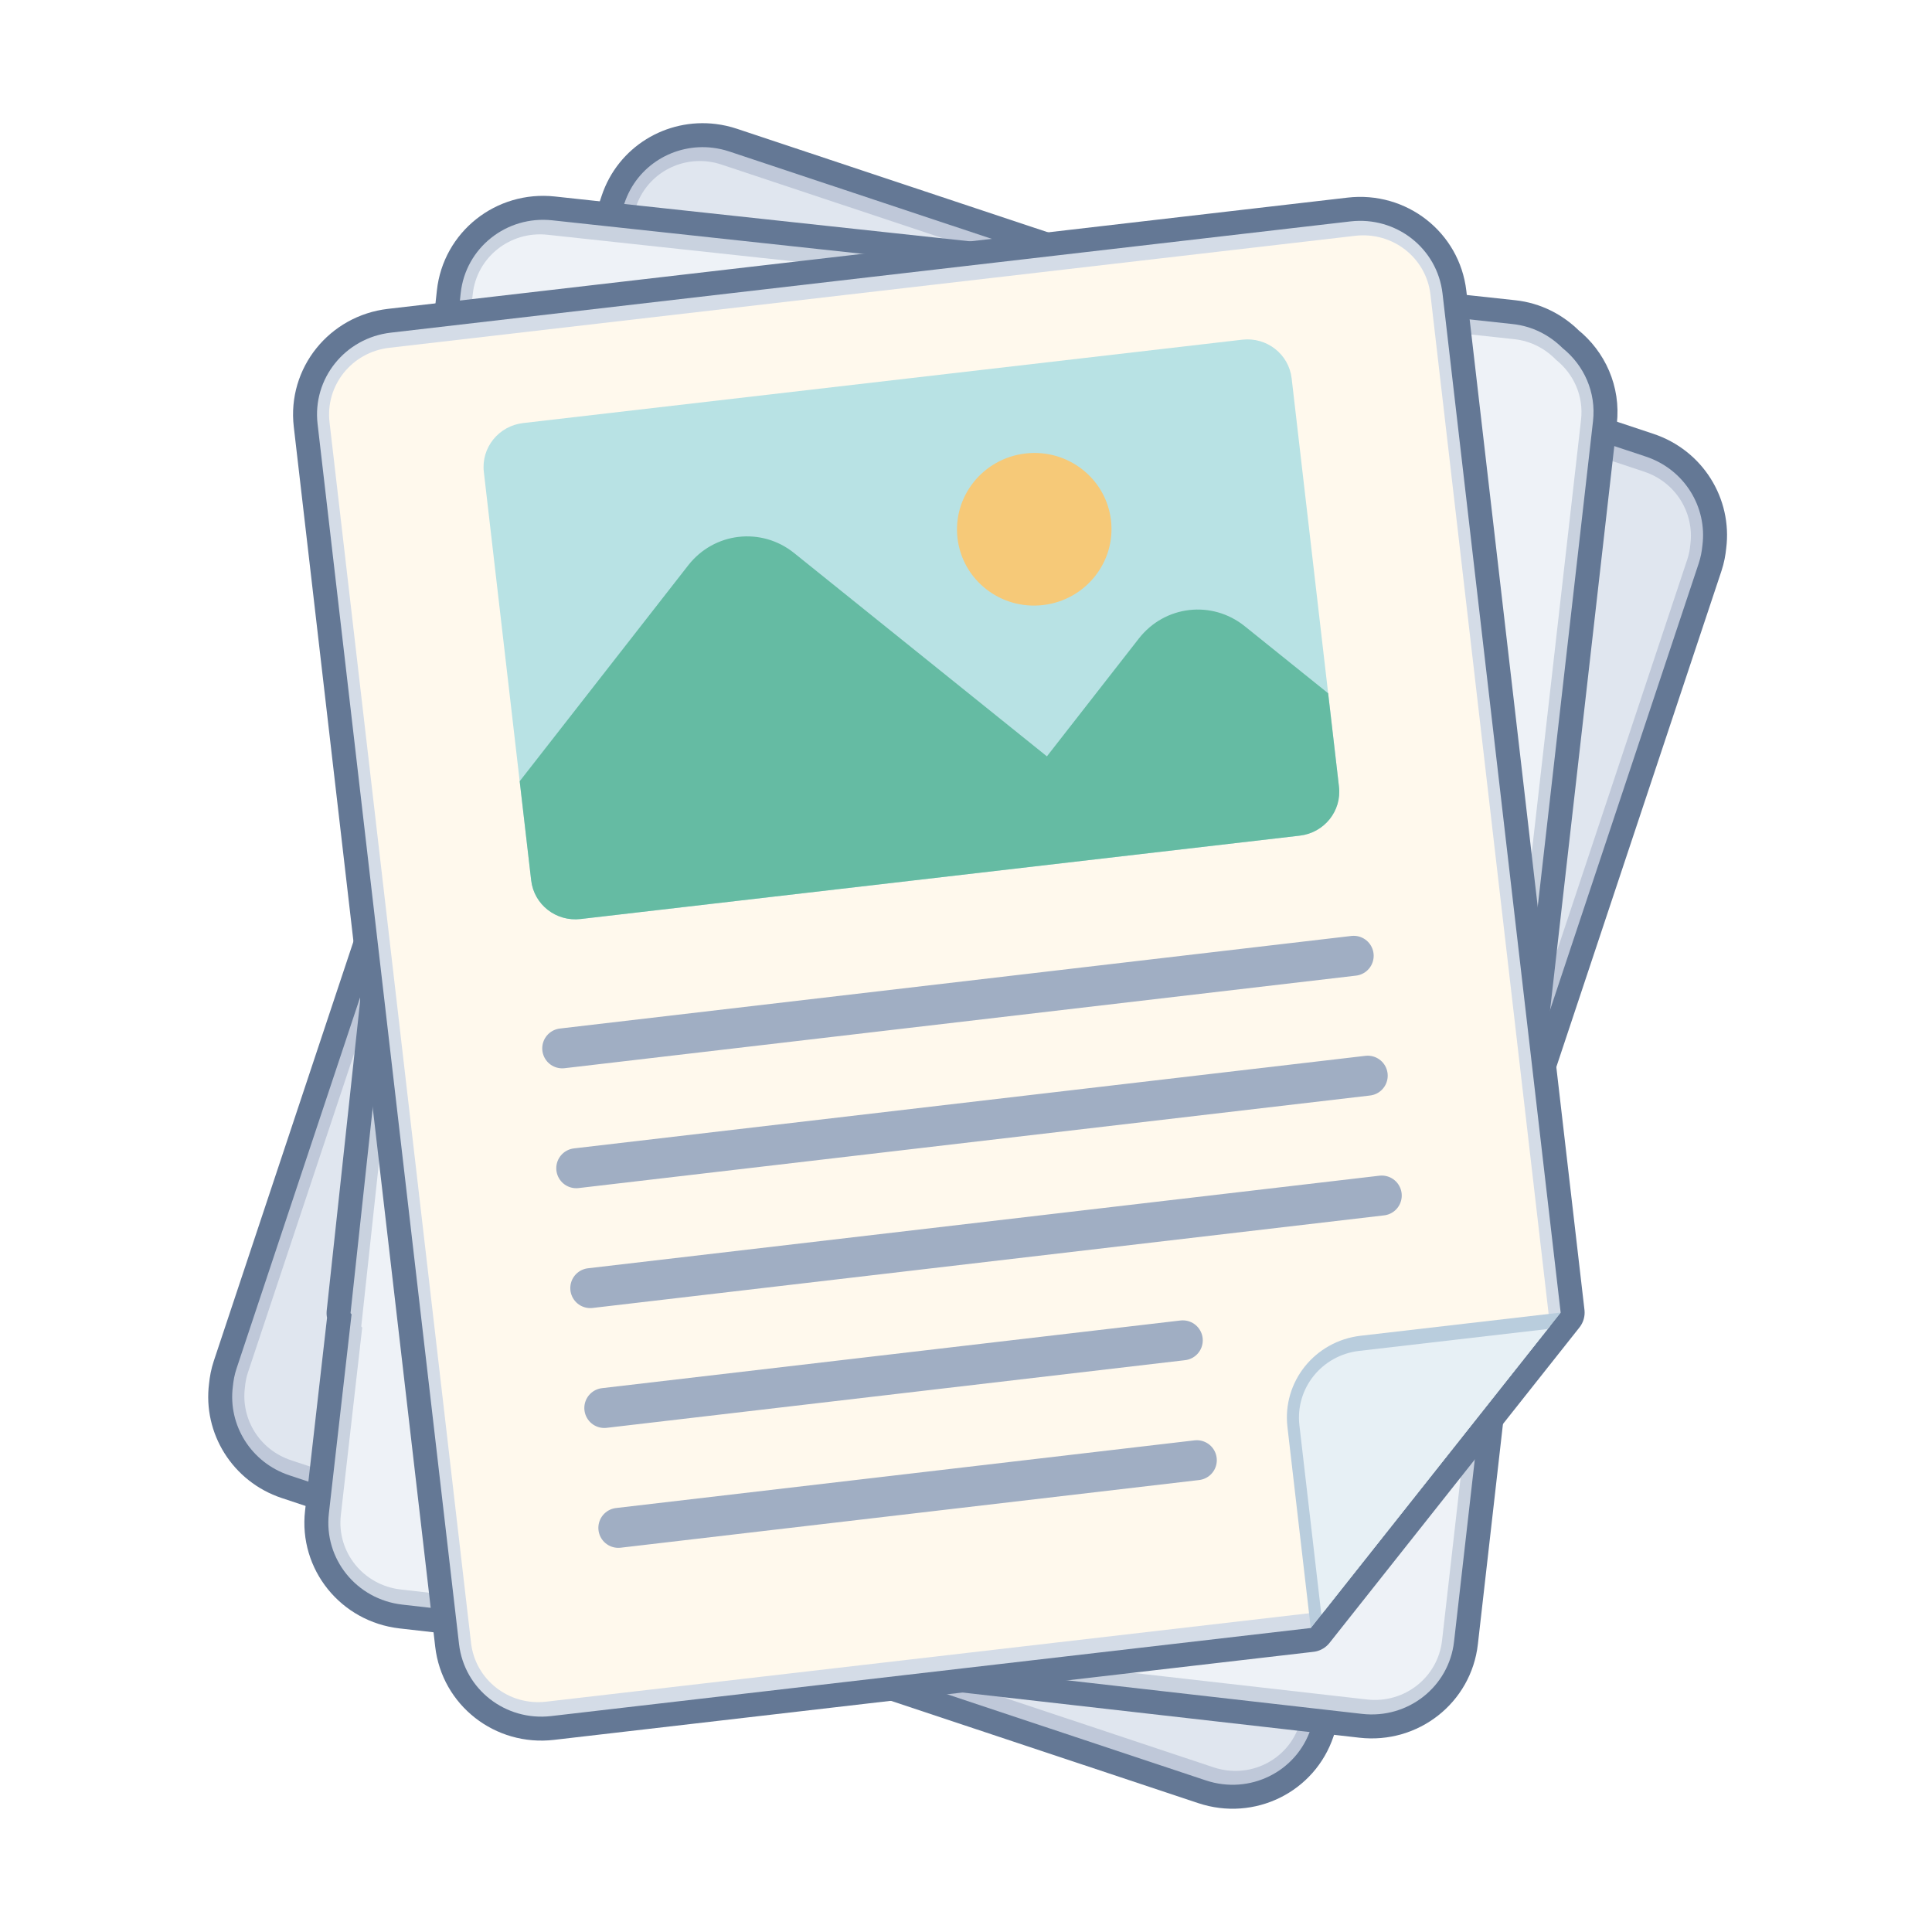
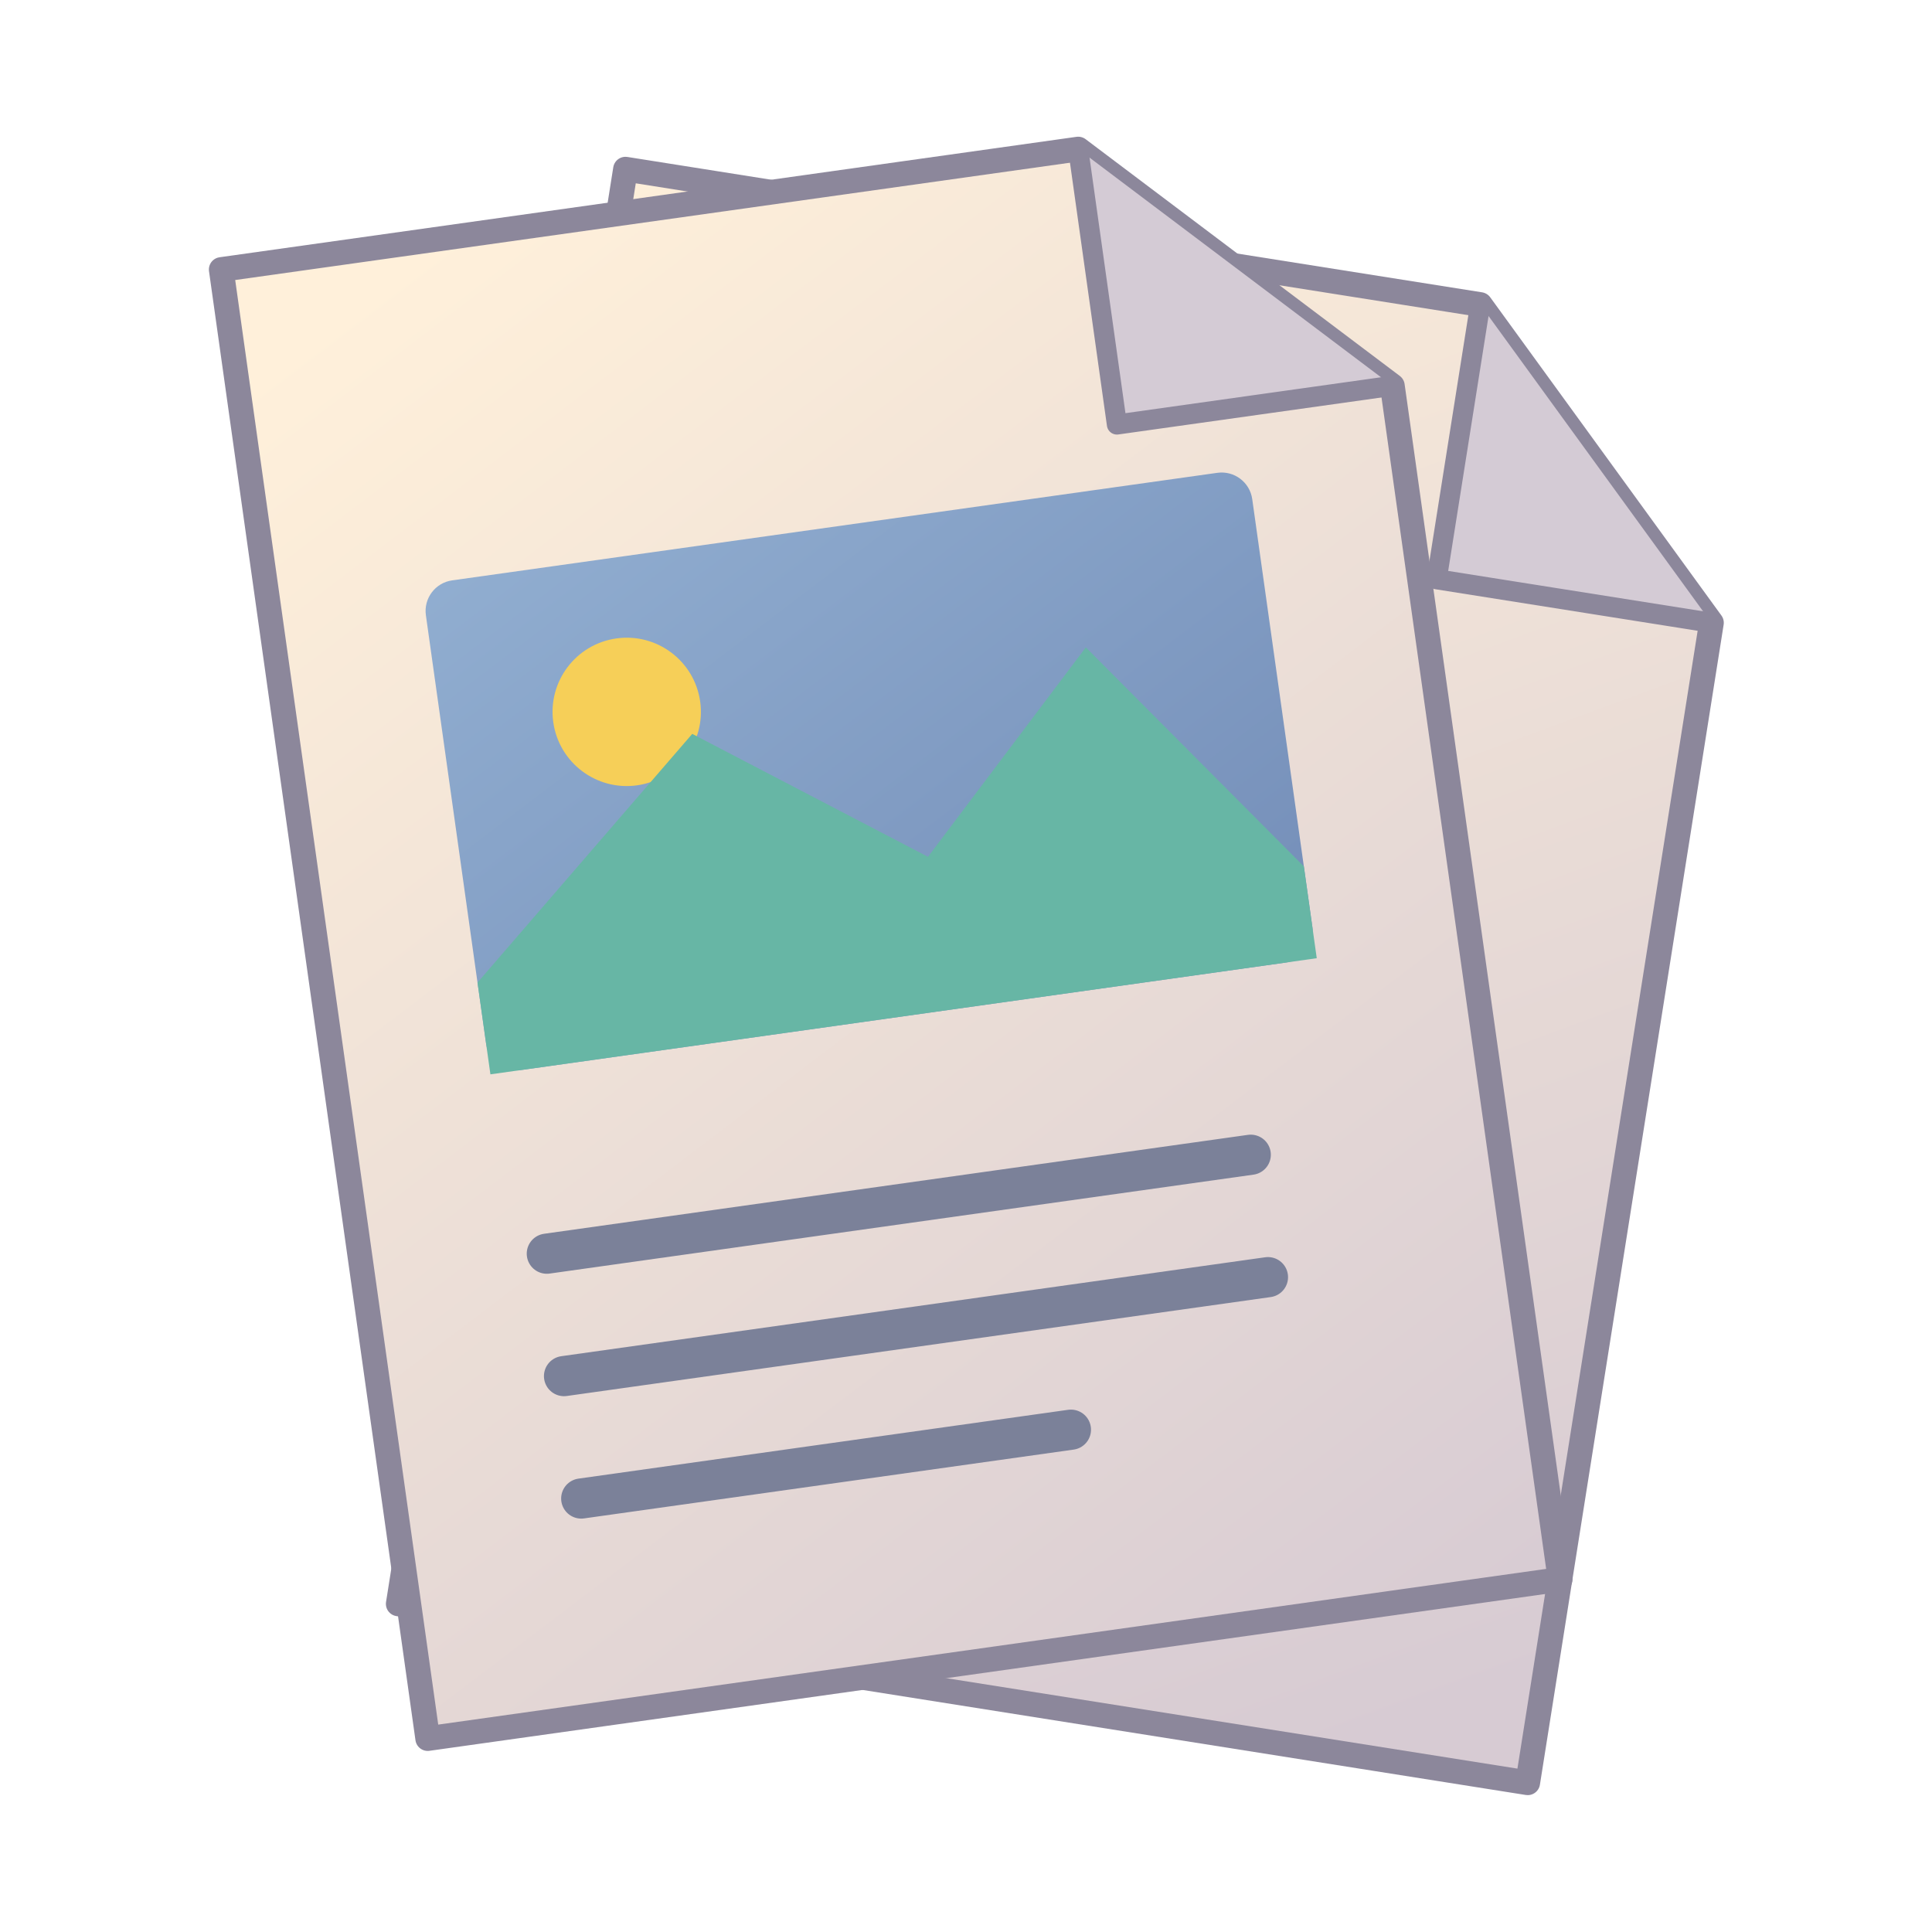
- <svg xmlns="http://www.w3.org/2000/svg" xmlns:xlink="http://www.w3.org/1999/xlink" width="64" height="64" viewBox="0 0 64 64">
-   <g id="frameless-artwork" transform="translate(-7.506849 -5.358904) scale(1.227397)">
+ <svg xmlns="http://www.w3.org/2000/svg" width="64" height="64" viewBox="0 0 64 64">
+   <g id="frameless-artwork" transform="translate(0.453939 -1.337723) scale(1.023807)">
    <defs>
      <linearGradient id="enamel" x1="0" y1="0" x2=".6" y2="1">
-         <stop stop-color="#f5c3ca" />
+         <stop stop-color="#f4c8d7" />
        <stop offset=".4" stop-color="#e88bb6" />
-         <stop offset="1" stop-color="#a4688f" />
+         <stop offset="1" stop-color="#b94e87" />
      </linearGradient>
      <linearGradient id="ink" x1="0" y1="0" x2="1" y2="1">
-         <stop stop-color="#f3b6c0" />
+         <stop stop-color="#f4c8d7" />
        <stop offset=".6" stop-color="#e56ea1" />
-         <stop offset="1" stop-color="#a25682" />
+         <stop offset="1" stop-color="#b39bd9" />
      </linearGradient>
      <linearGradient id="gem" x1="0" y1="0" x2="1" y2="1">
-         <stop stop-color="#ceb7cc" />
+         <stop stop-color="#d9c3f2" />
        <stop offset=".5" stop-color="#9272ba" />
-         <stop offset="1" stop-color="#6e5991" />
+         <stop offset="1" stop-color="#71385f" />
      </linearGradient>
    </defs>
    <g stroke-linecap="round" stroke-linejoin="round" />
-     <g data-material="authored">
-       <svg width="46" height="46" viewBox="0 0 128 128" x="9" y="8" preserveAspectRatio="xMidYMid meet" overflow="visible">
-         <defs id="src-defs2">
-           <linearGradient id="src-linearGradient50">
-             <stop style="stop-color:#84c4cb;stop-opacity:1;" offset="0" id="src-stop50" />
-             <stop style="stop-color:#84c4cb;stop-opacity:1;" offset="1" id="src-stop51" />
-           </linearGradient>
-           <linearGradient id="src-linearGradient48">
-             <stop style="stop-color:#43ab9a;stop-opacity:1;" offset="0" id="src-stop48" />
-             <stop style="stop-color:#4fb9a5;stop-opacity:1;" offset="1" id="src-stop49" />
-           </linearGradient>
-           <linearGradient y2="236" x2="96" y1="236" x1="32" gradientTransform="translate(604.8168,170.5864)" gradientUnits="userSpaceOnUse" id="src-linearGradient1099" xlink:href="#src-linearGradient1036" />
-           <linearGradient id="src-linearGradient1036">
-             <stop id="src-stop1032" offset="0" style="stop-color:#d3ccc5;stop-opacity:1;" />
-             <stop id="src-stop1034" offset="1" style="stop-color:#eee6db;stop-opacity:1" />
-           </linearGradient>
-           <radialGradient r="32" fy="-76" fx="-244" cy="-76" cx="-244" gradientTransform="matrix(0.8833333,0,0,0.8833333,-460.3502,463.1197)" gradientUnits="userSpaceOnUse" id="src-radialGradient1103" xlink:href="#src-linearGradient1069" />
-           <linearGradient id="src-linearGradient1069">
-             <stop id="src-stop1065" offset="0" style="stop-color:#d3ccc5;stop-opacity:1" />
-             <stop id="src-stop1067-1" offset="1" style="stop-color:#9d989a;stop-opacity:1" />
-           </linearGradient>
-           <linearGradient gradientUnits="userSpaceOnUse" y2="232" x2="64" y1="262.5" x1="64" id="src-linearGradient1027" xlink:href="#src-linearGradient1025" gradientTransform="translate(-470.5864,432.8168)" />
-           <linearGradient id="src-linearGradient1025">
-             <stop id="src-stop1021" offset="0" style="stop-color:#a29d9e;stop-opacity:1" />
-             <stop id="src-stop1023" offset="1" style="stop-color:#89848a;stop-opacity:1" />
-           </linearGradient>
-           <clipPath clipPathUnits="userSpaceOnUse" id="src-clipPath1609-7">
-             <path id="src-path1611-5" d="m 252,116 28,-28 v -8 h -36 v 36 z" style="fill:#e2896f;stroke:none;stroke-width:0.25px;stroke-linecap:butt;stroke-linejoin:miter;stroke-opacity:1" />
-           </clipPath>
-           <radialGradient r="32" fy="-76" fx="-244" cy="-76" cx="-244" gradientTransform="matrix(0.8833333,0,0,0.8833333,-460.3502,463.1197)" gradientUnits="userSpaceOnUse" id="src-radialGradient1103-5" xlink:href="#src-linearGradient1069" />
-           <clipPath clipPathUnits="userSpaceOnUse" id="src-clipPath1609-7-7">
-             <path id="src-path1611-5-0" d="m 252,116 28,-28 v -8 h -36 v 36 z" style="fill:#e2896f;stroke:none;stroke-width:0.25px;stroke-linecap:butt;stroke-linejoin:miter;stroke-opacity:1" />
-           </clipPath>
-           <clipPath clipPathUnits="userSpaceOnUse" id="src-clipPath744">
-             <rect style="fill:#79c0ca;fill-opacity:1;stroke-width:0.265" id="src-rect746" width="541.867" height="541.867" x="0" y="1.5987212e-14" rx="79.375" ry="79.375" />
-           </clipPath>
-           <clipPath clipPathUnits="userSpaceOnUse" id="src-clipPath62">
-             <rect style="fill:#79c0ca;fill-opacity:1;stroke-width:0.265" id="src-rect64" width="541.867" height="541.867" x="2.2507105e-05" y="-0.422" rx="79.375" ry="79.375" />
-           </clipPath>
-           <radialGradient r="32" fy="-76" fx="-244" cy="-76" cx="-244" gradientTransform="matrix(0.8833333,0,0,0.8833333,-460.3502,463.1197)" gradientUnits="userSpaceOnUse" id="src-radialGradient1103-6" xlink:href="#src-linearGradient1069" />
-           <clipPath clipPathUnits="userSpaceOnUse" id="src-clipPath1609-7-2">
-             <path id="src-path1611-5-3" d="m 252,116 28,-28 v -8 h -36 v 36 z" style="fill:#e2896f;stroke:none;stroke-width:0.25px;stroke-linecap:butt;stroke-linejoin:miter;stroke-opacity:1" />
-           </clipPath>
-           <radialGradient r="32" fy="-76" fx="-244" cy="-76" cx="-244" gradientTransform="matrix(0.8833333,0,0,0.8833333,-460.3502,463.1197)" gradientUnits="userSpaceOnUse" id="src-radialGradient1103-56" xlink:href="#src-linearGradient1069" />
-           <clipPath clipPathUnits="userSpaceOnUse" id="src-clipPath1609-7-0">
-             <path id="src-path1611-5-9" d="m 252,116 28,-28 v -8 h -36 v 36 z" style="fill:#e2896f;stroke:none;stroke-width:0.25px;stroke-linecap:butt;stroke-linejoin:miter;stroke-opacity:1" />
-           </clipPath>
-           <clipPath clipPathUnits="userSpaceOnUse" id="src-clipPath37">
-             <rect style="fill:#393849;fill-opacity:1;stroke-width:0.265" id="src-rect39" width="541.867" height="541.867" x="-2.6626146e-06" y="3.241" rx="79.375" ry="79.375" />
-           </clipPath>
-           <clipPath clipPathUnits="userSpaceOnUse" id="src-clipPath22042">
-             <rect style="fill:#4e4b5a;fill-opacity:1;stroke-width:0.013" id="src-rect22044" width="27.32" height="27.484" x="166.968" y="105.404" rx="4.002" ry="4.026" />
-           </clipPath>
-           <clipPath clipPathUnits="userSpaceOnUse" id="src-clipPath1039">
-             <rect style="fill:#b7b1af;fill-opacity:1;stroke-width:0.265" id="src-rect1041" width="541.867" height="541.867" x="2.5931527e-05" y="-0" rx="79.375" ry="79.375" />
-           </clipPath>
-           <clipPath clipPathUnits="userSpaceOnUse" id="src-clipPath154">
-             <rect style="fill:#b7b1af;fill-opacity:1;stroke-width:0.265" id="src-rect156" width="541.867" height="541.867" x="-2.9218751e-05" y="-0" rx="79.375" ry="79.375" />
-           </clipPath>
-           <linearGradient id="src-_Linear1" x1="0" y1="0" x2="1" y2="0" gradientUnits="userSpaceOnUse" gradientTransform="matrix(3.08228,-10.3064,8.72379,3.56577,19.8394,42.498)">
-             <stop offset="0" style="stop-color:#e49178;stop-opacity:1" id="src-stop219" />
-             <stop offset="0.53" style="stop-color:#e38d74;stop-opacity:1" id="src-stop221" />
-             <stop offset="1" style="stop-color:#df8167;stop-opacity:1" id="src-stop223" />
-           </linearGradient>
-           <filter style="color-interpolation-filters:sRGB;" id="src-filter443" x="-0.1" y="-0.077" width="1.2" height="1.218">
-             <feFlood flood-opacity="0.345" flood-color="#242338" result="flood" id="src-feFlood433" />
-             <feComposite in="flood" in2="SourceGraphic" operator="in" result="composite1" id="src-feComposite435" />
-             <feGaussianBlur in="composite1" stdDeviation="1.5" result="blur" id="src-feGaussianBlur437" />
-             <feOffset dx="0" dy="3" result="offset" id="src-feOffset439" />
-             <feComposite in="SourceGraphic" in2="offset" operator="over" result="composite2" id="src-feComposite441" />
-           </filter>
-           <radialGradient r="32" fy="-76" fx="-244" cy="-76" cx="-244" gradientTransform="matrix(0.8833333,0,0,0.8833333,-460.3502,463.1197)" gradientUnits="userSpaceOnUse" id="src-radialGradient1103-562" xlink:href="#src-linearGradient1069" />
-           <clipPath clipPathUnits="userSpaceOnUse" id="src-clipPath1609-7-9">
-             <path id="src-path1611-5-36" d="m 252,116 28,-28 v -8 h -36 v 36 z" style="fill:#e2896f;stroke:none;stroke-width:0.25px;stroke-linecap:butt;stroke-linejoin:miter;stroke-opacity:1" />
-           </clipPath>
-           <radialGradient r="32" fy="-76" fx="-244" cy="-76" cx="-244" gradientTransform="matrix(0.8833333,0,0,0.8833333,-460.3502,463.1197)" gradientUnits="userSpaceOnUse" id="src-radialGradient1103-5-0" xlink:href="#src-linearGradient1069" />
-           <clipPath clipPathUnits="userSpaceOnUse" id="src-clipPath1609-7-7-2">
-             <path id="src-path1611-5-0-6" d="m 252,116 28,-28 v -8 h -36 v 36 z" style="fill:#e2896f;stroke:none;stroke-width:0.25px;stroke-linecap:butt;stroke-linejoin:miter;stroke-opacity:1" />
-           </clipPath>
-           <clipPath clipPathUnits="userSpaceOnUse" id="src-clipPath744-1">
-             <rect style="fill:#79c0ca;fill-opacity:1;stroke-width:0.265" id="src-rect746-8" width="541.867" height="541.867" x="0" y="1.5987212e-14" rx="79.375" ry="79.375" />
-           </clipPath>
-           <clipPath clipPathUnits="userSpaceOnUse" id="src-clipPath62-7">
-             <rect style="fill:#79c0ca;fill-opacity:1;stroke-width:0.265" id="src-rect64-9" width="541.867" height="541.867" x="2.2507105e-05" y="-0.422" rx="79.375" ry="79.375" />
-           </clipPath>
-           <radialGradient r="32" fy="-76" fx="-244" cy="-76" cx="-244" gradientTransform="matrix(0.8833333,0,0,0.8833333,-460.3502,463.1197)" gradientUnits="userSpaceOnUse" id="src-radialGradient1103-6-2" xlink:href="#src-linearGradient1069" />
-           <clipPath clipPathUnits="userSpaceOnUse" id="src-clipPath1609-7-2-2">
-             <path id="src-path1611-5-3-3" d="m 252,116 28,-28 v -8 h -36 v 36 z" style="fill:#e2896f;stroke:none;stroke-width:0.25px;stroke-linecap:butt;stroke-linejoin:miter;stroke-opacity:1" />
-           </clipPath>
-           <radialGradient r="32" fy="-76" fx="-244" cy="-76" cx="-244" gradientTransform="matrix(0.8833333,0,0,0.8833333,-460.3502,463.1197)" gradientUnits="userSpaceOnUse" id="src-radialGradient1103-56-7" xlink:href="#src-linearGradient1069" />
-           <clipPath clipPathUnits="userSpaceOnUse" id="src-clipPath1609-7-0-9">
-             <path id="src-path1611-5-9-2" d="m 252,116 28,-28 v -8 h -36 v 36 z" style="fill:#e2896f;stroke:none;stroke-width:0.25px;stroke-linecap:butt;stroke-linejoin:miter;stroke-opacity:1" />
-           </clipPath>
-           <clipPath clipPathUnits="userSpaceOnUse" id="src-clipPath37-2">
-             <rect style="fill:#393849;fill-opacity:1;stroke-width:0.265" id="src-rect39-8" width="541.867" height="541.867" x="-2.6626146e-06" y="3.241" rx="79.375" ry="79.375" />
-           </clipPath>
-           <clipPath clipPathUnits="userSpaceOnUse" id="src-clipPath22042-9">
-             <rect style="fill:#4e4b5a;fill-opacity:1;stroke-width:0.013" id="src-rect22044-7" width="27.32" height="27.484" x="166.968" y="105.404" rx="4.002" ry="4.026" />
-           </clipPath>
-           <clipPath clipPathUnits="userSpaceOnUse" id="src-clipPath1039-3">
-             <rect style="fill:#b7b1af;fill-opacity:1;stroke-width:0.265" id="src-rect1041-6" width="541.867" height="541.867" x="2.5931527e-05" y="-0" rx="79.375" ry="79.375" />
-           </clipPath>
-           <clipPath clipPathUnits="userSpaceOnUse" id="src-clipPath154-1">
-             <rect style="fill:#b7b1af;fill-opacity:1;stroke-width:0.265" id="src-rect156-2" width="541.867" height="541.867" x="-2.9218751e-05" y="-0" rx="79.375" ry="79.375" />
-           </clipPath>
-           <filter style="color-interpolation-filters:sRGB;" id="src-filter443-9" x="-0.1" y="-0.077" width="1.2" height="1.218">
-             <feFlood flood-opacity="0.345" flood-color="#242338" result="flood" id="src-feFlood433-4" />
-             <feComposite in="flood" in2="SourceGraphic" operator="in" result="composite1" id="src-feComposite435-7" />
-             <feGaussianBlur in="composite1" stdDeviation="1.5" result="blur" id="src-feGaussianBlur437-8" />
-             <feOffset dx="0" dy="3" result="offset" id="src-feOffset439-4" />
-             <feComposite in="SourceGraphic" in2="offset" operator="over" result="composite2" id="src-feComposite441-5" />
-           </filter>
-           <filter style="color-interpolation-filters:sRGB" id="src-filter45" x="-0.207" y="-0.207" width="1.414" height="1.414">
-             <feGaussianBlur stdDeviation="1.937" id="src-feGaussianBlur45" />
-           </filter>
-           <filter style="color-interpolation-filters:sRGB" id="src-filter46" x="-0.043" y="-0.035" width="1.087" height="1.07">
-             <feGaussianBlur stdDeviation="1.616" id="src-feGaussianBlur46" />
-           </filter>
-           <filter style="color-interpolation-filters:sRGB" id="src-filter6435" x="-0.088" y="-0.087" width="1.189" height="1.309">
-             <feFlood flood-opacity="0.357" flood-color="#242338" result="flood" id="src-feFlood6425" />
-             <feComposite in="flood" in2="SourceGraphic" operator="in" result="composite1" id="src-feComposite6427" />
-             <feGaussianBlur in="composite1" stdDeviation="2" result="blur" id="src-feGaussianBlur6429" />
-             <feOffset dx="4.57967e-15" dy="6.533" result="offset" id="src-feOffset6431" />
-             <feComposite in="SourceGraphic" in2="offset" operator="over" result="composite2" id="src-feComposite6433" />
-           </filter>
-           <linearGradient xlink:href="#src-linearGradient48" id="src-linearGradient49" x1="65.293" y1="45.426" x2="65.293" y2="60.241" gradientUnits="userSpaceOnUse" gradientTransform="matrix(0.9444921,-0.1094929,0.1094929,0.9444921,-5.245088,9.814742)" />
-           <linearGradient xlink:href="#src-linearGradient50" id="src-linearGradient51" x1="70.963" y1="38.479" x2="70.963" y2="16.796" gradientUnits="userSpaceOnUse" gradientTransform="matrix(0.9508175,0,0,0.9508175,-6.340427,9.14544)" />
-           <filter style="color-interpolation-filters:sRGB" id="src-filter6435-3" x="-0.088" y="-0.087" width="1.189" height="1.309">
-             <feFlood flood-opacity="0.357" flood-color="#242338" result="flood" id="src-feFlood6425-6" />
-             <feComposite in="flood" in2="SourceGraphic" operator="in" result="composite1" id="src-feComposite6427-1" />
-             <feGaussianBlur in="composite1" stdDeviation="2" result="blur" id="src-feGaussianBlur6429-0" />
-             <feOffset dx="4.57967e-15" dy="6.533" result="offset" id="src-feOffset6431-6" />
-             <feComposite in="SourceGraphic" in2="offset" operator="over" result="composite2" id="src-feComposite6433-3" />
-           </filter>
-           <linearGradient id="material-document-viewer-1" x1="0" y1="0" x2=".3" y2="1">
-             <stop offset="0" stop-color="#6d6871" />
-             <stop offset=".32" stop-color="#575461" />
-             <stop offset="1" stop-color="#514e5e" />
-           </linearGradient>
-           <linearGradient id="material-document-viewer-2" x1="0" y1="0" x2=".3" y2="1">
-             <stop offset="0" stop-color="#d4cdc5" />
-             <stop offset=".32" stop-color="#cec8c2" />
-             <stop offset="1" stop-color="#b2adad" />
-           </linearGradient>
-           <linearGradient id="material-document-viewer-3" x1="0" y1="0" x2=".3" y2="1">
-             <stop offset="0" stop-color="#bdb7b2" />
-             <stop offset=".32" stop-color="#b3aeac" />
-             <stop offset="1" stop-color="#9c979b" />
-           </linearGradient>
-           <linearGradient id="material-document-viewer-4" x1="0" y1="0" x2=".3" y2="1">
-             <stop offset="0" stop-color="#ede4d8" />
-             <stop offset=".32" stop-color="#eae2d8" />
-             <stop offset="1" stop-color="#c9c2bf" />
-           </linearGradient>
-           <linearGradient id="material-document-viewer-5" x1="0" y1="0" x2=".3" y2="1">
-             <stop offset="0" stop-color="#d9d1c8" />
-             <stop offset=".32" stop-color="#d3ccc5" />
-             <stop offset="1" stop-color="#b6b0b0" />
-           </linearGradient>
-           <linearGradient id="material-document-viewer-6" x1="0" y1="0" x2=".3" y2="1">
-             <stop offset="0" stop-color="#948f91" />
-             <stop offset=".32" stop-color="#848086" />
-             <stop offset="1" stop-color="#76727c" />
-           </linearGradient>
-           <linearGradient id="material-document-viewer-7" x1="0" y1="0" x2=".3" y2="1">
-             <stop offset="0" stop-color="#6b6770" />
-             <stop offset=".32" stop-color="#555360" />
-             <stop offset="1" stop-color="#4f4d5d" />
-           </linearGradient>
-           <linearGradient id="material-document-viewer-8" x1="0" y1="0" x2=".3" y2="1">
-             <stop offset="0" stop-color="#f6ede0" />
-             <stop offset=".32" stop-color="#f5ede1" />
-             <stop offset="1" stop-color="#d2cbc7" />
-           </linearGradient>
-           <linearGradient id="material-document-viewer-9" x1="0" y1="0" x2=".3" y2="1">
-             <stop offset="0" stop-color="#ebe2d7" />
-             <stop offset=".32" stop-color="#e8e0d6" />
-             <stop offset="1" stop-color="#c8c0be" />
-           </linearGradient>
-           <linearGradient id="material-document-viewer-10" x1="0" y1="0" x2=".3" y2="1">
-             <stop offset="0" stop-color="#f3cf9d" />
-             <stop offset=".32" stop-color="#ebba78" />
-             <stop offset="1" stop-color="#b08e6b" />
-           </linearGradient>
-           <linearGradient id="material-document-viewer-11" x1="0" y1="0" x2=".3" y2="1">
-             <stop offset="0" stop-color="#d1cac3" />
-             <stop offset=".32" stop-color="#cac4bf" />
-             <stop offset="1" stop-color="#afa9ab" />
-           </linearGradient>
-           <linearGradient id="material-document-viewer-12" x1="0.0" y1="0.0" x2="44.8" y2="128.0" gradientUnits="userSpaceOnUse">
-             <stop offset="0" stop-color="#d1cac3" />
-             <stop offset=".32" stop-color="#cac4bf" />
-             <stop offset="1" stop-color="#afa9ab" />
-           </linearGradient>
-         </defs>
-         <g id="src-layer2">
-           <path id="src-path3" style="fill:#bfc8d9;fill-opacity:1;stroke-width:3.6;stroke:#647895;stroke-linejoin:round;paint-order:stroke fill" d="M 45.514,0.987 C 42.625,0.63 39.816,2.311 38.871,5.15 L 9.737,92.672 c -0.149,0.447 -0.232,0.899 -0.276,1.348 -0.368,2.877 1.349,5.701 4.244,6.664 l 7.73,2.573 61.102,20.34 c 3.286,1.094 6.799,-0.638 7.88,-3.883 L 119.551,32.191 c 0.149,-0.448 0.232,-0.898 0.276,-1.348 0.367,-2.877 -1.351,-5.701 -4.246,-6.664 L 107.853,21.608 46.751,1.267 C 46.34,1.13 45.926,1.038 45.514,0.987 Z" />
-           <path id="src-path4" style="fill:#e0e6ef;fill-opacity:1;stroke-width:0.879" d="M 45.157,2.02 C 42.8,1.729 40.508,3.103 39.737,5.419 L 10.59,92.976 c -0.125,0.375 -0.19,0.754 -0.224,1.132 -0.302,2.349 1.098,4.656 3.46,5.442 l 6.887,2.291 62.408,20.775 c 2.681,0.892 5.548,-0.522 6.43,-3.17 L 118.696,31.887 c 0.125,-0.375 0.192,-0.752 0.226,-1.13 0.302,-2.349 -1.098,-4.656 -3.46,-5.442 L 108.575,23.024 46.166,2.249 C 45.831,2.138 45.493,2.061 45.157,2.02 Z" />
-           <path id="src-path1" style="fill:#c9d2df;fill-opacity:1;stroke-width:3.6;stroke:#647895;stroke-linejoin:round;paint-order:stroke fill" d="M 33.453,6.434 C 30.009,6.062 26.941,8.5 26.574,11.901 l -0.863,7.998 -7.41,68.602 0.076,0.095 -0.794,6.964 -0.91,7.993 c -0.387,3.399 2.072,6.449 5.513,6.841 l 8.095,0.922 63.985,7.285 c 3.441,0.392 6.521,-2.028 6.908,-5.427 l 0.049,-0.428 1.3e-4,-0.002 0.005,-0.045 10.382,-91.177 c 0.248,-2.178 -0.681,-4.202 -2.28,-5.486 -0.976,-0.971 -2.263,-1.651 -3.752,-1.811 L 41.553,7.309 Z" />
-           <path id="src-path2" style="fill:#eef2f7;fill-opacity:1;stroke-width:0.879" d="M 33.092,7.519 C 30.283,7.215 27.778,9.206 27.478,11.98 l -0.769,7.122 -7.603,70.4 0.071,0.087 -0.794,6.968 -0.811,7.119 c -0.316,2.773 1.692,5.264 4.5,5.583 l 7.211,0.82 65.352,7.441 c 2.807,0.32 5.321,-1.655 5.637,-4.427 l 0.049,-0.422 3.1e-4,-0.004 0.008,-0.072 10.383,-91.192 c 0.203,-1.785 -0.563,-3.444 -1.878,-4.491 -0.803,-0.832 -1.88,-1.415 -3.131,-1.55 L 40.307,8.299 Z" />
-           <path id="src-path34" style="fill:#d4dce7;fill-opacity:1;stroke-width:3.6;stroke:#647895;stroke-linejoin:round;paint-order:stroke fill" d="m 21.323,14.871 c -3.44,0.399 -5.892,3.454 -5.498,6.852 l 10.623,91.63 c 0.394,3.398 3.48,5.811 6.92,5.412 l 57.044,-6.613 18.768,-23.69 -7.946,-68.542 -0.926,-7.991 C 99.913,8.531 96.826,6.118 93.385,6.517 l -8.093,0.938 z" />
-           <path id="src-path35" style="fill:#fff9ed;fill-opacity:1;stroke-width:0.879" d="m 21.208,16.008 c -2.807,0.325 -4.807,2.82 -4.485,5.592 l 10.627,91.667 c 0.321,2.772 2.839,4.743 5.646,4.417 L 91.392,110.915 108.382,89.469 100.228,19.132 99.403,12.015 C 99.082,9.243 96.562,7.272 93.755,7.597 l -7.209,0.836 z" />
-           <rect style="fill:#b8e2e4;fill-opacity:1;stroke-width:1.548" id="src-rect1" width="61.072" height="37.496" x="25.206" y="25.116" rx="3.351" ry="3.309" transform="rotate(-6.612654)" />
-           <path id="src-rect2" style="fill:#65bba3;fill-opacity:1;stroke-width:2.553" d="m 47.445,30.207 c -1.438,0.167 -2.813,0.892 -3.785,2.138 l -12.656,16.214 0.863,7.446 c 0.211,1.821 1.866,3.116 3.71,2.902 l 54.008,-6.261 c 1.844,-0.214 3.159,-1.852 2.948,-3.674 l -0.814,-7.018 -6.262,-5.036 c -2.462,-1.98 -6.009,-1.569 -7.953,0.922 L 70.598,46.69 51.616,31.423 c -1.231,-0.99 -2.733,-1.382 -4.171,-1.215 z" />
-           <ellipse style="fill:#f6c978;fill-opacity:1;stroke-width:1.461" id="src-path36" cx="65.771" cy="37.46" rx="5.802" ry="5.73" transform="rotate(-6.612654)" />
-           <path id="src-rect38" style="fill:#b9cddd;fill-opacity:1;stroke-width:0.951" d="m 90.412,112.152 18.768,-23.69 -6.925,0.803 -8.093,0.938 c -3.44,0.399 -5.894,3.454 -5.5,6.852 l 0.926,7.991 z" />
-           <path id="src-rect37" style="fill:#e7f0f5;fill-opacity:1;stroke-width:0.951" d="m 91.209,111.145 16.99,-21.446 -6.942,0.805 -7.209,0.836 c -2.807,0.325 -4.809,2.82 -4.487,5.592 l 0.825,7.117 z" />
-           <path style="fill:url(#material-document-viewer-11);fill-opacity:1;fill-rule:evenodd;stroke:#a0aec3;stroke-width:3;stroke-linecap:round;stroke-linejoin:miter;stroke-dasharray:none;stroke-opacity:1;paint-order:normal" d="M 34.197,68.621 93.638,61.668" id="src-path12" />
-           <path style="fill:url(#material-document-viewer-11);fill-opacity:1;fill-rule:evenodd;stroke:#a0aec3;stroke-width:3;stroke-linecap:round;stroke-linejoin:miter;stroke-dasharray:none;stroke-opacity:1;paint-order:normal" d="M 35.251,77.623 94.692,70.671" id="src-path13" />
-           <path style="fill:url(#material-document-viewer-11);fill-opacity:1;fill-rule:evenodd;stroke:#a0aec3;stroke-width:3;stroke-linecap:round;stroke-linejoin:miter;stroke-dasharray:none;stroke-opacity:1;paint-order:normal" d="M 36.304,86.626 95.746,79.673" id="src-path14" />
-           <path style="fill:url(#material-document-viewer-11);fill-opacity:1;fill-rule:evenodd;stroke:#a0aec3;stroke-width:3;stroke-linecap:round;stroke-linejoin:miter;stroke-dasharray:none;stroke-opacity:1;paint-order:normal" d="M 37.358,95.629 80.803,90.547" id="src-path15" />
-           <path style="fill:url(#material-document-viewer-11);fill-opacity:1;fill-rule:evenodd;stroke:#a0aec3;stroke-width:3;stroke-linecap:round;stroke-linejoin:miter;stroke-dasharray:none;stroke-opacity:1;paint-order:normal" d="M 38.412,104.631 81.857,99.549" id="src-path16" />
-         </g>
-       </svg>
+     <defs>
+       <linearGradient id="s-paper" gradientUnits="userSpaceOnUse" x1="15" y1="8" x2="43" y2="58">
+         <stop stop-color="#fff0da" />
+         <stop offset="1" stop-color="#d7cbd3" />
+       </linearGradient>
+       <linearGradient id="s-jade" gradientUnits="userSpaceOnUse" x1="15" y1="8" x2="43" y2="58">
+         <stop stop-color="#88cdb9" />
+         <stop offset="1" stop-color="#44878c" />
+       </linearGradient>
+       <linearGradient id="s-blue" gradientUnits="userSpaceOnUse" x1="15" y1="8" x2="43" y2="58">
+         <stop stop-color="#9ab8d8" />
+         <stop offset="1" stop-color="#5d74a5" />
+       </linearGradient>
+       <linearGradient id="s-violet" gradientUnits="userSpaceOnUse" x1="15" y1="8" x2="43" y2="58">
+         <stop stop-color="#b3a1d9" />
+         <stop offset="1" stop-color="#8274a9" />
+       </linearGradient>
+       <linearGradient id="s-rose" gradientUnits="userSpaceOnUse" x1="15" y1="8" x2="43" y2="58">
+         <stop stop-color="#eca2bc" />
+         <stop offset="1" stop-color="#b66696" />
+       </linearGradient>
+       <linearGradient id="s-copper" gradientUnits="userSpaceOnUse" x1="15" y1="8" x2="43" y2="58">
+         <stop stop-color="#f0c582" />
+         <stop offset="1" stop-color="#d59965" />
+       </linearGradient>
+       <linearGradient id="s-steel" gradientUnits="userSpaceOnUse" x1="15" y1="8" x2="43" y2="58">
+         <stop stop-color="#cbd9d9" />
+         <stop offset="1" stop-color="#8298b0" />
+       </linearGradient>
+       <linearGradient id="s-coral" gradientUnits="userSpaceOnUse" x1="15" y1="8" x2="43" y2="58">
+         <stop stop-color="#ef9b83" />
+         <stop offset="1" stop-color="#cc697c" />
+       </linearGradient>
+       <linearGradient id="screen-glass" gradientUnits="userSpaceOnUse" x1="32" y1="10" x2="32" y2="45">
+         <stop stop-color="#42516c" />
+         <stop offset="1" stop-color="#29283e" />
+       </linearGradient>
+       <linearGradient id="rubber-handle" gradientUnits="userSpaceOnUse" x1="32" y1="8" x2="32" y2="24">
+         <stop stop-color="#ee9c91" />
+         <stop offset=".45" stop-color="#e87f8d" />
+         <stop offset="1" stop-color="#b85c7b" />
+       </linearGradient>
+     </defs>
+     <g data-material="authored" stroke-linecap="round" stroke-linejoin="round">
+       <g transform="rotate(9 32 32)">
+         <path d="M16 9H44L53 18V56H16Z" fill="url(#s-paper)" stroke="#8c879b" stroke-width="0.8" />
+         <path d="M44 9V18H53" fill="#d4cbd5" stroke="#8c879b" stroke-width="0.65" />
+       </g>
+       <g transform="rotate(-8 30 32)">
+         <path d="M10 7H38L47 16V55H10Z" fill="url(#s-paper)" stroke="#8c879b" stroke-width="0.8" />
+         <path d="M38 7V16H47" fill="#d4cbd5" stroke="#8c879b" stroke-width="0.65" />
+         <rect x="15" y="18" width="27" height="16" rx="1" fill="url(#s-blue)" />
+         <circle cx="21" cy="23" r="2.4" fill="#f6cf58" />
+         <path d="M15 31 23 24 30 29 36 23 42 31V34H15Z" fill="#67b6a5" />
+         <path d="M16 40h23" fill="none" stroke="#7b8199" stroke-width="1.3" />
+         <path d="M16 44h23" fill="none" stroke="#7b8199" stroke-width="1.3" />
+         <path d="M16 48h16" fill="none" stroke="#7b8199" stroke-width="1.3" />
+       </g>
    </g>
  </g>
</svg>
